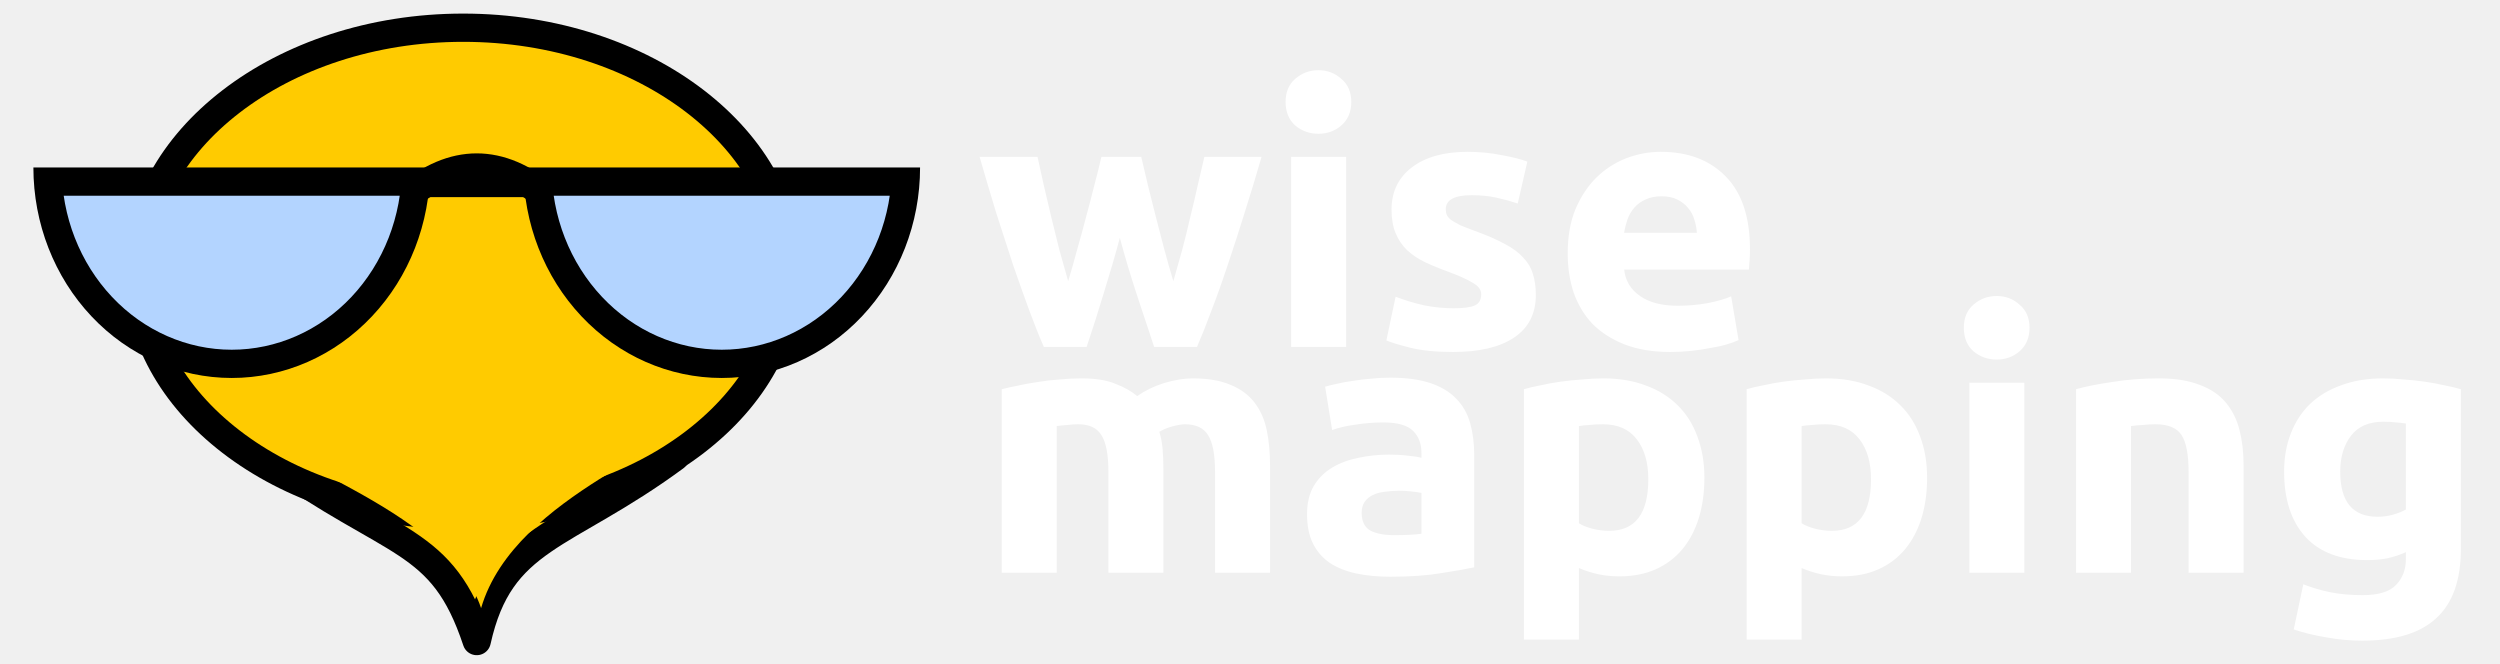
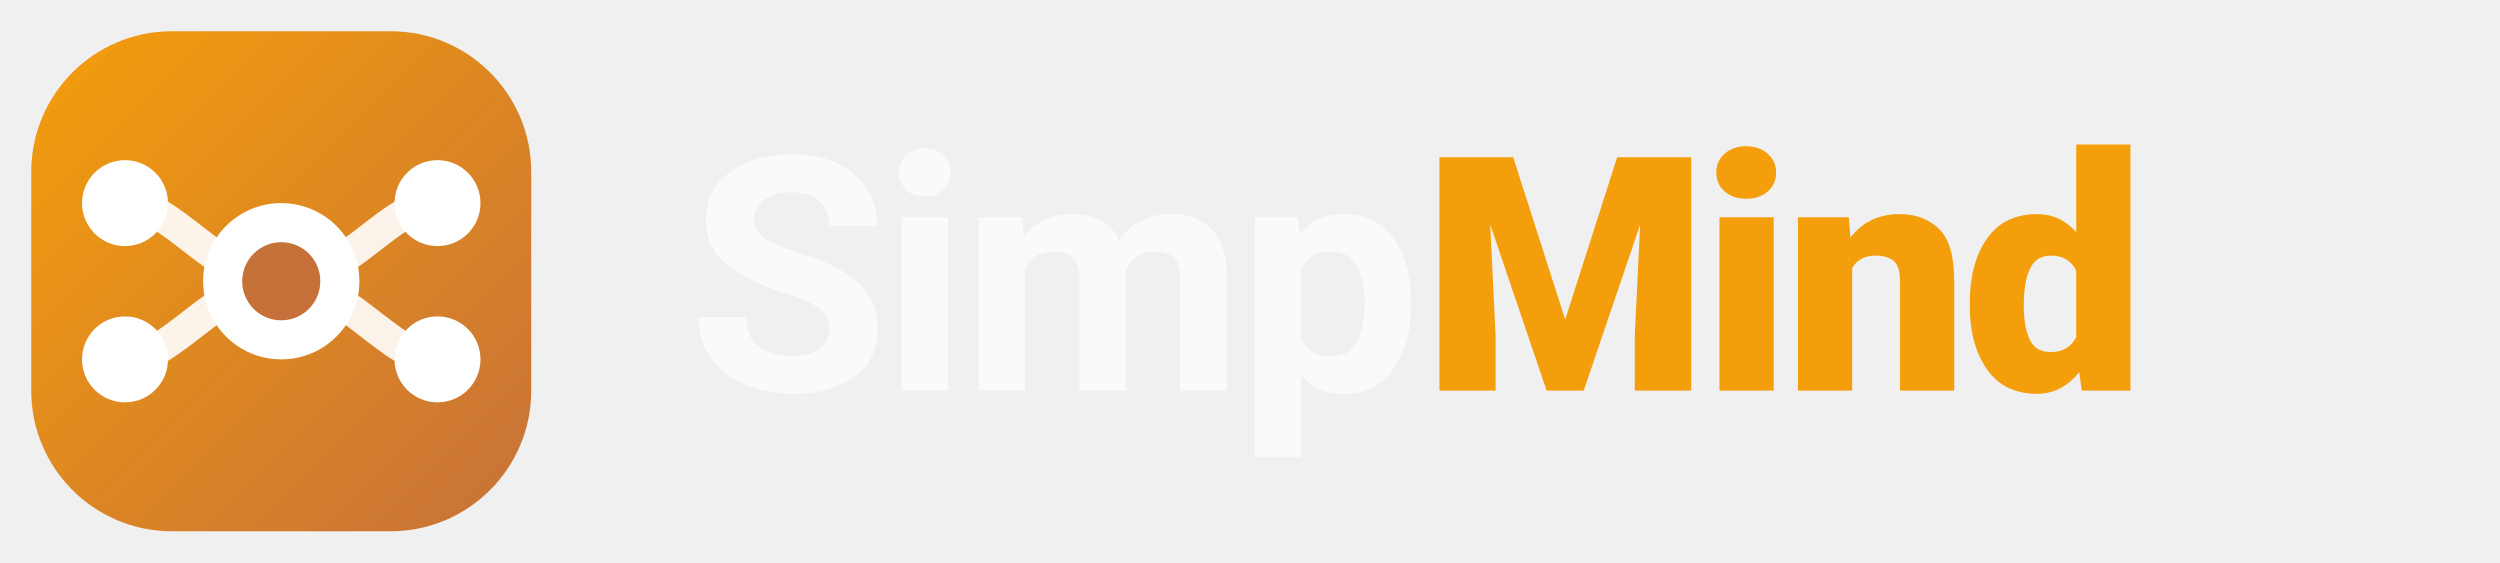
- <svg xmlns="http://www.w3.org/2000/svg" viewBox="9.449 8.932 132.742 34.405" width="130px" height="34.5px">
-   <mask id="i08j30ef6a" fill="#fff">
-     <path d="M 32.284 17.414 C 32.284 20.379 31.176 23.221 29.199 25.317 C 27.224 27.413 24.546 28.59 21.753 28.59 C 18.96 28.59 16.282 27.413 14.307 25.317 C 12.331 23.221 11.222 20.379 11.222 17.414 L 32.284 17.414 Z" />
-   </mask>
-   <mask id="1f1ltfoetb" fill="#fff">
-     <path d="M 58.302 17.414 C 58.302 20.379 57.193 23.221 55.217 25.317 C 53.243 27.413 50.564 28.59 47.771 28.59 C 44.978 28.59 42.299 27.413 40.325 25.317 C 38.349 23.221 37.24 20.379 37.24 17.414 L 58.302 17.414 Z" />
-   </mask>
-   <path fill="#FFCB00" stroke="#000" stroke-linejoin="round" stroke-width="1.5" d="M 34.762 42.559 C 32.904 36.97 30.427 37.669 23.612 32.779 L 45.294 32.779 C 39.363 37.148 36.002 36.97 34.762 42.559 Z" style="" />
-   <path fill="#FFCB00" stroke="#000" stroke-width="1.5" d="M 51.29 22.941 C 51.29 26.358 49.494 29.569 46.372 31.971 C 43.257 34.371 38.902 35.889 34.044 35.889 C 29.186 35.889 24.83 34.371 21.715 31.971 C 18.594 29.569 16.796 26.358 16.796 22.941 C 16.796 19.523 18.594 16.313 21.715 13.91 C 24.83 11.511 29.185 9.992 34.041 9.992 C 38.902 9.992 43.257 11.511 46.372 13.91 C 49.492 16.313 51.292 19.523 51.292 22.941 Z" style="" />
-   <path fill="#B3D4FF" stroke="#000" stroke-width="3" d="M 32.284 17.414 C 32.284 20.379 31.175 23.22 29.2 25.317 C 27.225 27.413 24.545 28.59 21.753 28.59 C 18.961 28.59 16.283 27.413 14.307 25.317 C 12.331 23.22 11.222 20.379 11.222 17.414 L 32.284 17.414 Z" mask="url(#i08j30ef6a)" style="" />
-   <path fill="#B3D4FF" stroke="#000" stroke-width="3" d="M 58.302 17.414 C 58.302 20.379 57.193 23.22 55.217 25.317 C 53.243 27.413 50.564 28.59 47.772 28.59 C 44.979 28.59 42.3 27.413 40.326 25.317 C 38.35 23.22 37.24 20.379 37.24 17.414 L 58.302 17.414 Z" mask="url(#1f1ltfoetb)" style="" />
-   <path stroke="#000" stroke-width="1.5" d="M 31.045 18.987 C 33.523 16.89 36.002 16.89 38.479 18.987" style="" />
-   <path fill="#FFCB00" d="M 34.993 40.812 C 33.136 35.224 22.373 32.779 24.231 31.383 C 26.089 29.986 44.055 29.289 45.294 30.685 C 46.534 32.082 36.797 34.632 34.993 40.812 Z" style="" />
-   <path fill="#FFF" d="M 68.909 21.149 C 68.649 22.121 68.367 23.086 68.067 24.045 C 67.779 25.005 67.472 25.97 67.146 26.941 L 64.874 26.941 C 64.637 26.405 64.383 25.766 64.108 25.024 C 63.834 24.281 63.548 23.476 63.246 22.607 C 62.959 21.724 62.659 20.797 62.345 19.825 C 62.044 18.841 61.751 17.85 61.463 16.851 L 64.539 16.851 C 64.644 17.312 64.755 17.818 64.873 18.366 C 65.004 18.904 65.135 19.461 65.265 20.036 C 65.409 20.612 65.552 21.194 65.696 21.782 C 65.853 22.357 66.01 22.914 66.166 23.451 C 66.336 22.888 66.499 22.313 66.656 21.724 C 66.826 21.136 66.983 20.56 67.126 19.997 C 67.282 19.422 67.428 18.873 67.557 18.349 C 67.701 17.811 67.825 17.312 67.929 16.851 L 70.046 16.851 C 70.15 17.312 70.268 17.811 70.398 18.348 L 70.811 19.997 C 70.954 20.561 71.103 21.136 71.26 21.724 C 71.417 22.313 71.581 22.888 71.75 23.451 C 71.907 22.914 72.063 22.357 72.221 21.782 C 72.377 21.194 72.521 20.612 72.651 20.036 C 72.795 19.461 72.926 18.904 73.043 18.367 C 73.174 17.818 73.293 17.312 73.396 16.851 L 76.433 16.851 C 76.145 17.85 75.846 18.84 75.532 19.825 C 75.231 20.797 74.931 21.724 74.63 22.607 C 74.344 23.476 74.056 24.282 73.769 25.024 C 73.494 25.766 73.239 26.406 73.005 26.942 L 70.731 26.942 C 70.405 25.97 70.085 25.005 69.771 24.046 C 69.458 23.086 69.17 22.121 68.909 21.15 Z M 80.924 26.942 L 78.004 26.942 L 78.004 16.851 L 80.924 16.851 L 80.924 26.942 Z M 81.198 13.937 C 81.198 14.46 81.022 14.875 80.668 15.183 C 80.329 15.476 79.925 15.624 79.455 15.624 C 78.984 15.624 78.572 15.476 78.22 15.183 C 77.88 14.875 77.71 14.46 77.71 13.936 C 77.71 13.411 77.88 13.002 78.22 12.708 C 78.572 12.401 78.984 12.248 79.454 12.248 C 79.925 12.248 80.33 12.401 80.668 12.708 C 81.022 13.002 81.198 13.411 81.198 13.936 Z M 86.627 24.889 C 87.163 24.889 87.542 24.838 87.763 24.736 C 87.986 24.634 88.096 24.436 88.096 24.141 C 88.096 23.911 87.953 23.713 87.665 23.547 C 87.379 23.367 86.941 23.169 86.353 22.951 C 85.895 22.786 85.477 22.612 85.098 22.434 C 84.732 22.255 84.419 22.044 84.159 21.801 C 83.896 21.546 83.694 21.245 83.551 20.899 C 83.407 20.554 83.335 20.138 83.335 19.652 C 83.335 18.706 83.694 17.958 84.413 17.408 C 85.132 16.858 86.117 16.582 87.372 16.582 C 87.999 16.582 88.6 16.639 89.174 16.756 C 89.749 16.858 90.206 16.974 90.546 17.101 L 90.036 19.326 C 89.696 19.212 89.325 19.109 88.919 19.019 C 88.528 18.93 88.085 18.885 87.587 18.885 C 86.673 18.885 86.215 19.134 86.215 19.633 C 86.215 19.749 86.234 19.851 86.274 19.94 C 86.314 20.029 86.392 20.12 86.509 20.208 C 86.627 20.285 86.784 20.375 86.979 20.477 C 87.189 20.567 87.45 20.67 87.764 20.783 C 88.404 21.015 88.933 21.245 89.35 21.475 C 89.768 21.692 90.095 21.935 90.331 22.204 C 90.578 22.459 90.749 22.747 90.84 23.067 C 90.943 23.387 90.997 23.758 90.997 24.179 C 90.997 25.177 90.611 25.932 89.841 26.443 C 89.083 26.955 88.006 27.21 86.607 27.21 C 85.693 27.21 84.928 27.134 84.315 26.98 C 83.714 26.827 83.296 26.699 83.061 26.596 L 83.551 24.275 C 84.047 24.467 84.556 24.621 85.079 24.736 C 85.602 24.838 86.118 24.889 86.627 24.889 Z M 92.689 21.973 C 92.689 21.078 92.826 20.298 93.099 19.633 C 93.387 18.955 93.76 18.393 94.216 17.945 C 94.674 17.497 95.196 17.16 95.785 16.928 C 96.385 16.698 96.999 16.582 97.626 16.582 C 99.089 16.582 100.245 17.024 101.095 17.906 C 101.943 18.777 102.367 20.062 102.367 21.762 C 102.367 21.929 102.362 22.115 102.349 22.319 C 102.336 22.51 102.322 22.684 102.309 22.837 L 95.687 22.837 C 95.751 23.425 96.033 23.893 96.529 24.238 C 97.025 24.583 97.691 24.755 98.528 24.755 C 99.064 24.755 99.586 24.71 100.094 24.621 C 100.618 24.519 101.042 24.397 101.369 24.257 L 101.76 26.578 C 101.603 26.653 101.394 26.731 101.133 26.807 C 100.872 26.885 100.578 26.949 100.252 27 C 99.938 27.064 99.599 27.115 99.232 27.153 C 98.867 27.191 98.501 27.21 98.135 27.21 C 97.208 27.21 96.398 27.076 95.706 26.807 C 95.026 26.539 94.459 26.174 94.002 25.715 C 93.557 25.242 93.225 24.685 93.001 24.046 C 92.792 23.406 92.689 22.715 92.689 21.972 Z M 99.546 20.881 C 99.532 20.637 99.487 20.401 99.408 20.171 C 99.343 19.94 99.232 19.735 99.075 19.556 C 98.931 19.378 98.742 19.23 98.507 19.115 C 98.285 19.001 98.004 18.943 97.665 18.943 C 97.338 18.943 97.057 19 96.822 19.115 C 96.587 19.218 96.391 19.358 96.234 19.538 C 96.077 19.717 95.953 19.927 95.862 20.171 C 95.785 20.401 95.724 20.637 95.685 20.881 L 99.546 20.881 Z M 68.302 33.58 C 68.302 32.659 68.178 32.007 67.929 31.623 C 67.695 31.239 67.282 31.048 66.695 31.048 C 66.513 31.048 66.322 31.059 66.127 31.086 C 65.931 31.099 65.742 31.117 65.558 31.143 L 65.558 38.931 L 62.639 38.931 L 62.639 29.186 C 62.887 29.122 63.175 29.059 63.501 28.995 C 63.841 28.919 64.194 28.854 64.56 28.803 C 64.939 28.739 65.323 28.694 65.715 28.669 C 66.108 28.631 66.492 28.611 66.871 28.611 C 67.616 28.611 68.217 28.707 68.674 28.899 C 69.144 29.078 69.529 29.295 69.83 29.551 C 70.248 29.258 70.725 29.026 71.26 28.86 C 71.809 28.694 72.313 28.611 72.768 28.611 C 73.592 28.611 74.264 28.727 74.788 28.956 C 75.324 29.174 75.748 29.487 76.061 29.897 C 76.374 30.305 76.589 30.791 76.708 31.354 C 76.825 31.916 76.884 32.543 76.884 33.234 L 76.884 38.931 L 73.964 38.931 L 73.964 33.58 C 73.964 32.659 73.84 32.007 73.592 31.623 C 73.357 31.239 72.945 31.048 72.358 31.048 C 72.201 31.048 71.979 31.086 71.692 31.162 C 71.417 31.239 71.189 31.335 71.005 31.45 C 71.097 31.745 71.156 32.058 71.182 32.39 C 71.208 32.71 71.221 33.055 71.221 33.426 L 71.221 38.931 L 68.302 38.931 L 68.302 33.58 Z M 83.474 36.936 C 83.761 36.936 84.035 36.93 84.296 36.917 C 84.558 36.905 84.766 36.885 84.923 36.861 L 84.923 34.693 C 84.807 34.666 84.63 34.641 84.394 34.615 C 84.16 34.59 83.944 34.577 83.748 34.577 C 83.474 34.577 83.212 34.597 82.964 34.634 C 82.729 34.659 82.52 34.717 82.336 34.808 C 82.155 34.896 82.01 35.019 81.905 35.172 C 81.802 35.325 81.749 35.517 81.749 35.747 C 81.749 36.195 81.9 36.508 82.2 36.687 C 82.513 36.853 82.938 36.936 83.474 36.936 Z M 83.238 28.573 C 84.101 28.573 84.818 28.669 85.394 28.86 C 85.969 29.052 86.425 29.328 86.766 29.686 C 87.119 30.043 87.367 30.478 87.51 30.99 C 87.654 31.501 87.726 32.071 87.726 32.697 L 87.726 38.643 C 87.307 38.734 86.726 38.836 85.981 38.951 C 85.238 39.078 84.335 39.143 83.278 39.143 C 82.611 39.143 82.004 39.086 81.455 38.969 C 80.92 38.854 80.456 38.669 80.064 38.414 C 79.673 38.145 79.372 37.799 79.162 37.377 C 78.954 36.956 78.849 36.437 78.849 35.824 C 78.849 35.235 78.967 34.737 79.202 34.329 C 79.45 33.918 79.776 33.592 80.182 33.35 C 80.587 33.106 81.05 32.934 81.573 32.83 C 82.095 32.717 82.638 32.659 83.199 32.659 C 83.577 32.659 83.911 32.677 84.199 32.716 C 84.499 32.742 84.741 32.779 84.923 32.83 L 84.923 32.563 C 84.923 32.076 84.773 31.687 84.473 31.393 C 84.172 31.099 83.65 30.951 82.905 30.951 C 82.41 30.951 81.919 30.989 81.436 31.066 C 80.952 31.13 80.535 31.226 80.181 31.354 L 79.809 29.052 C 79.979 29.001 80.188 28.95 80.437 28.899 C 80.698 28.835 80.979 28.784 81.278 28.745 C 81.58 28.694 81.893 28.655 82.221 28.63 C 82.559 28.592 82.899 28.574 83.238 28.574 Z M 96.969 33.963 C 96.969 33.081 96.766 32.378 96.361 31.852 C 95.956 31.316 95.356 31.048 94.559 31.048 C 94.297 31.048 94.056 31.059 93.834 31.086 C 93.611 31.099 93.428 31.117 93.285 31.143 L 93.285 36.304 C 93.468 36.419 93.702 36.515 93.991 36.591 C 94.291 36.668 94.591 36.706 94.892 36.706 C 96.276 36.706 96.969 35.791 96.969 33.963 Z M 99.947 33.886 C 99.947 34.666 99.85 35.376 99.653 36.016 C 99.457 36.655 99.171 37.205 98.792 37.665 C 98.413 38.126 97.941 38.483 97.381 38.74 C 96.818 38.995 96.171 39.123 95.441 39.123 C 95.035 39.123 94.656 39.086 94.304 39.009 C 93.951 38.931 93.611 38.823 93.285 38.682 L 93.285 42.48 L 90.365 42.48 L 90.365 29.186 C 90.627 29.11 90.928 29.04 91.267 28.975 C 91.607 28.899 91.96 28.835 92.326 28.784 C 92.704 28.733 93.083 28.694 93.462 28.669 C 93.853 28.631 94.225 28.611 94.578 28.611 C 95.427 28.611 96.185 28.739 96.851 28.995 C 97.517 29.237 98.079 29.589 98.536 30.05 C 98.994 30.498 99.34 31.048 99.575 31.699 C 99.822 32.352 99.947 33.081 99.947 33.886 Z M 108.794 33.963 C 108.794 33.081 108.592 32.378 108.187 31.852 C 107.782 31.316 107.181 31.048 106.384 31.048 C 106.122 31.048 105.881 31.059 105.659 31.086 C 105.437 31.099 105.255 31.117 105.11 31.143 L 105.11 36.304 C 105.293 36.419 105.528 36.515 105.816 36.591 C 106.117 36.668 106.417 36.706 106.716 36.706 C 108.102 36.706 108.795 35.791 108.795 33.963 Z M 111.772 33.886 C 111.772 34.666 111.674 35.376 111.479 36.016 C 111.283 36.655 110.995 37.205 110.616 37.665 C 110.238 38.126 109.768 38.483 109.205 38.74 C 108.645 38.995 107.998 39.123 107.265 39.123 C 106.861 39.123 106.482 39.086 106.129 39.009 C 105.777 38.931 105.437 38.823 105.109 38.682 L 105.109 42.48 L 102.19 42.48 L 102.19 29.186 C 102.452 29.11 102.752 29.04 103.092 28.975 C 103.431 28.899 103.784 28.835 104.15 28.784 C 104.529 28.733 104.908 28.694 105.287 28.669 C 105.679 28.631 106.051 28.611 106.403 28.611 C 107.252 28.611 108.01 28.739 108.676 28.995 C 109.343 29.237 109.904 29.589 110.362 30.05 C 110.818 30.498 111.165 31.048 111.401 31.699 C 111.649 32.352 111.772 33.081 111.772 33.886 Z M 116.936 38.931 L 114.016 38.931 L 114.016 28.841 L 116.935 28.841 L 116.935 38.931 Z M 117.21 25.926 C 117.21 26.45 117.034 26.865 116.681 27.173 C 116.342 27.466 115.936 27.613 115.467 27.613 C 114.997 27.613 114.585 27.466 114.232 27.173 C 113.891 26.865 113.722 26.45 113.722 25.926 C 113.722 25.402 113.892 24.991 114.232 24.698 C 114.585 24.39 114.997 24.237 115.467 24.237 C 115.936 24.237 116.342 24.39 116.68 24.698 C 117.034 24.991 117.21 25.402 117.21 25.926 Z M 119.68 29.186 C 120.175 29.046 120.816 28.918 121.6 28.803 C 122.384 28.675 123.207 28.611 124.07 28.611 C 124.945 28.611 125.669 28.727 126.244 28.956 C 126.832 29.174 127.296 29.487 127.635 29.897 C 127.974 30.305 128.218 30.791 128.36 31.354 C 128.504 31.916 128.576 32.543 128.576 33.234 L 128.576 38.931 L 125.656 38.931 L 125.656 33.58 C 125.656 32.659 125.533 32.007 125.284 31.623 C 125.036 31.239 124.573 31.048 123.893 31.048 C 123.684 31.048 123.461 31.059 123.227 31.086 C 122.992 31.099 122.783 31.117 122.599 31.143 L 122.599 38.931 L 119.68 38.931 L 119.68 29.186 Z M 133.707 33.56 C 133.707 35.159 134.367 35.958 135.685 35.958 C 135.986 35.958 136.268 35.92 136.528 35.842 C 136.79 35.767 137.011 35.678 137.194 35.574 L 137.194 31.008 C 137.051 30.983 136.881 30.964 136.685 30.952 C 136.489 30.926 136.26 30.913 135.999 30.913 C 135.23 30.913 134.654 31.162 134.275 31.661 C 133.897 32.16 133.707 32.793 133.707 33.56 Z M 140.114 37.665 C 140.114 39.315 139.683 40.537 138.821 41.329 C 137.973 42.134 136.653 42.538 134.863 42.538 C 134.236 42.538 133.61 42.481 132.982 42.365 C 132.355 42.262 131.774 42.123 131.239 41.943 L 131.747 39.545 C 132.205 39.724 132.681 39.865 133.179 39.967 C 133.687 40.069 134.262 40.121 134.902 40.121 C 135.738 40.121 136.326 39.941 136.665 39.584 C 137.018 39.226 137.194 38.765 137.194 38.202 L 137.194 37.838 C 136.881 37.979 136.555 38.087 136.214 38.164 C 135.888 38.228 135.529 38.26 135.137 38.26 C 133.714 38.26 132.622 37.85 131.865 37.032 C 131.107 36.201 130.728 35.044 130.728 33.56 C 130.728 32.819 130.846 32.147 131.081 31.546 C 131.316 30.932 131.656 30.407 132.101 29.974 C 132.557 29.538 133.112 29.207 133.766 28.975 C 134.419 28.733 135.157 28.611 135.98 28.611 C 136.332 28.611 136.691 28.63 137.058 28.668 C 137.436 28.694 137.809 28.733 138.174 28.784 C 138.54 28.835 138.886 28.899 139.213 28.975 C 139.553 29.039 139.853 29.11 140.114 29.186 L 140.114 37.665 Z" style="" />
+ <svg xmlns="http://www.w3.org/2000/svg" viewBox="0 0 160 36" width="160" height="36" fill="none">
+   <defs>
+     <linearGradient id="sm-grad-wht" x1="2" y1="2" x2="34" y2="34" gradientUnits="userSpaceOnUse">
+       <stop offset="0%" stop-color="#f59e0b" />
+       <stop offset="100%" stop-color="#c67139" />
+     </linearGradient>
+   </defs>
+   <rect x="2" y="2" width="32" height="32" rx="9" fill="url(#sm-grad-wht)" />
+   <path d="M18 18 C14 18 11 13 8 13" stroke="#ffffff" stroke-width="2" stroke-linecap="round" fill="none" opacity="0.9" />
+   <path d="M18 18 C22 18 25 13 28 13" stroke="#ffffff" stroke-width="2" stroke-linecap="round" fill="none" opacity="0.9" />
+   <path d="M18 18 C14 18 11 23 8 23" stroke="#ffffff" stroke-width="2" stroke-linecap="round" fill="none" opacity="0.9" />
+   <path d="M18 18 C22 18 25 23 28 23" stroke="#ffffff" stroke-width="2" stroke-linecap="round" fill="none" opacity="0.9" />
+   <circle cx="8" cy="13" r="2.75" fill="#ffffff" />
+   <circle cx="28" cy="13" r="2.75" fill="#ffffff" />
+   <circle cx="8" cy="23" r="2.75" fill="#ffffff" />
+   <circle cx="28" cy="23" r="2.75" fill="#ffffff" />
+   <circle cx="18" cy="18" r="5" fill="#ffffff" />
+   <circle cx="18" cy="18" r="2.5" fill="#c67139" />
+   <text x="44" y="25" font-family="system-ui, -apple-system, 'Segoe UI', Roboto, Helvetica, Arial, sans-serif" font-size="21" font-weight="700" fill="#fafaf9" letter-spacing="-0.5px">Simp<tspan fill="#f59e0b" font-weight="800">Mind</tspan>
+   </text>
</svg>
